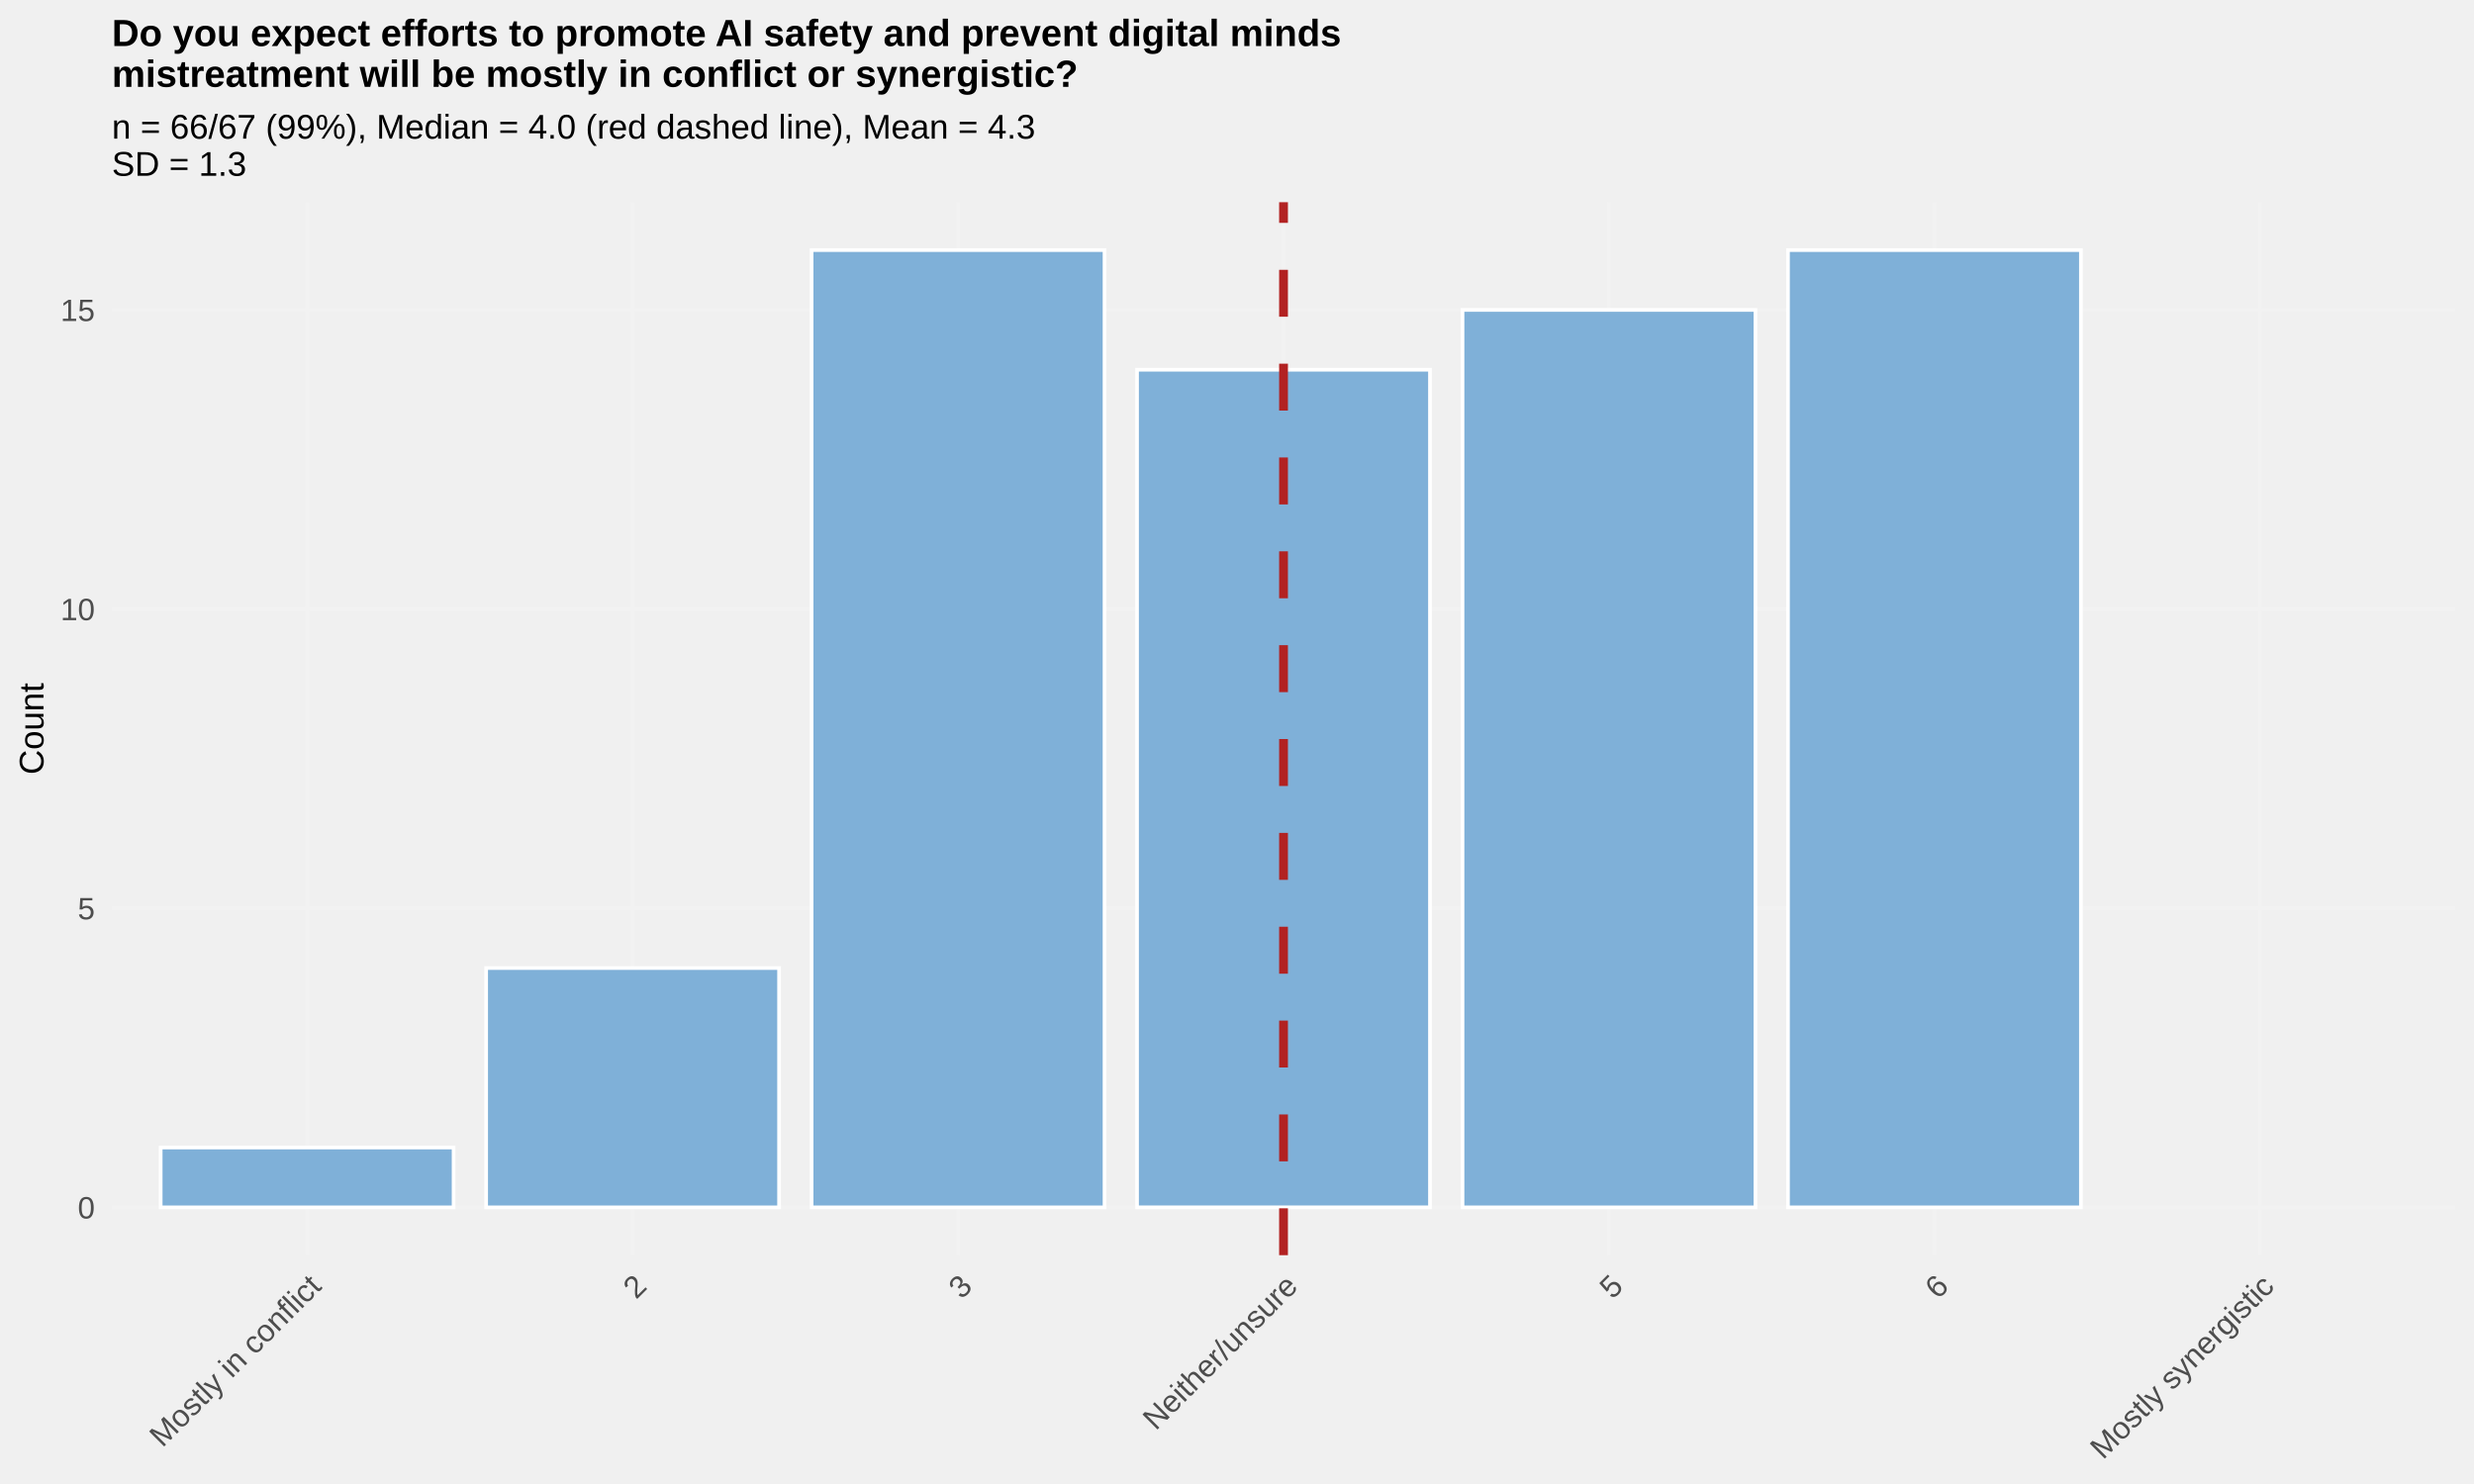
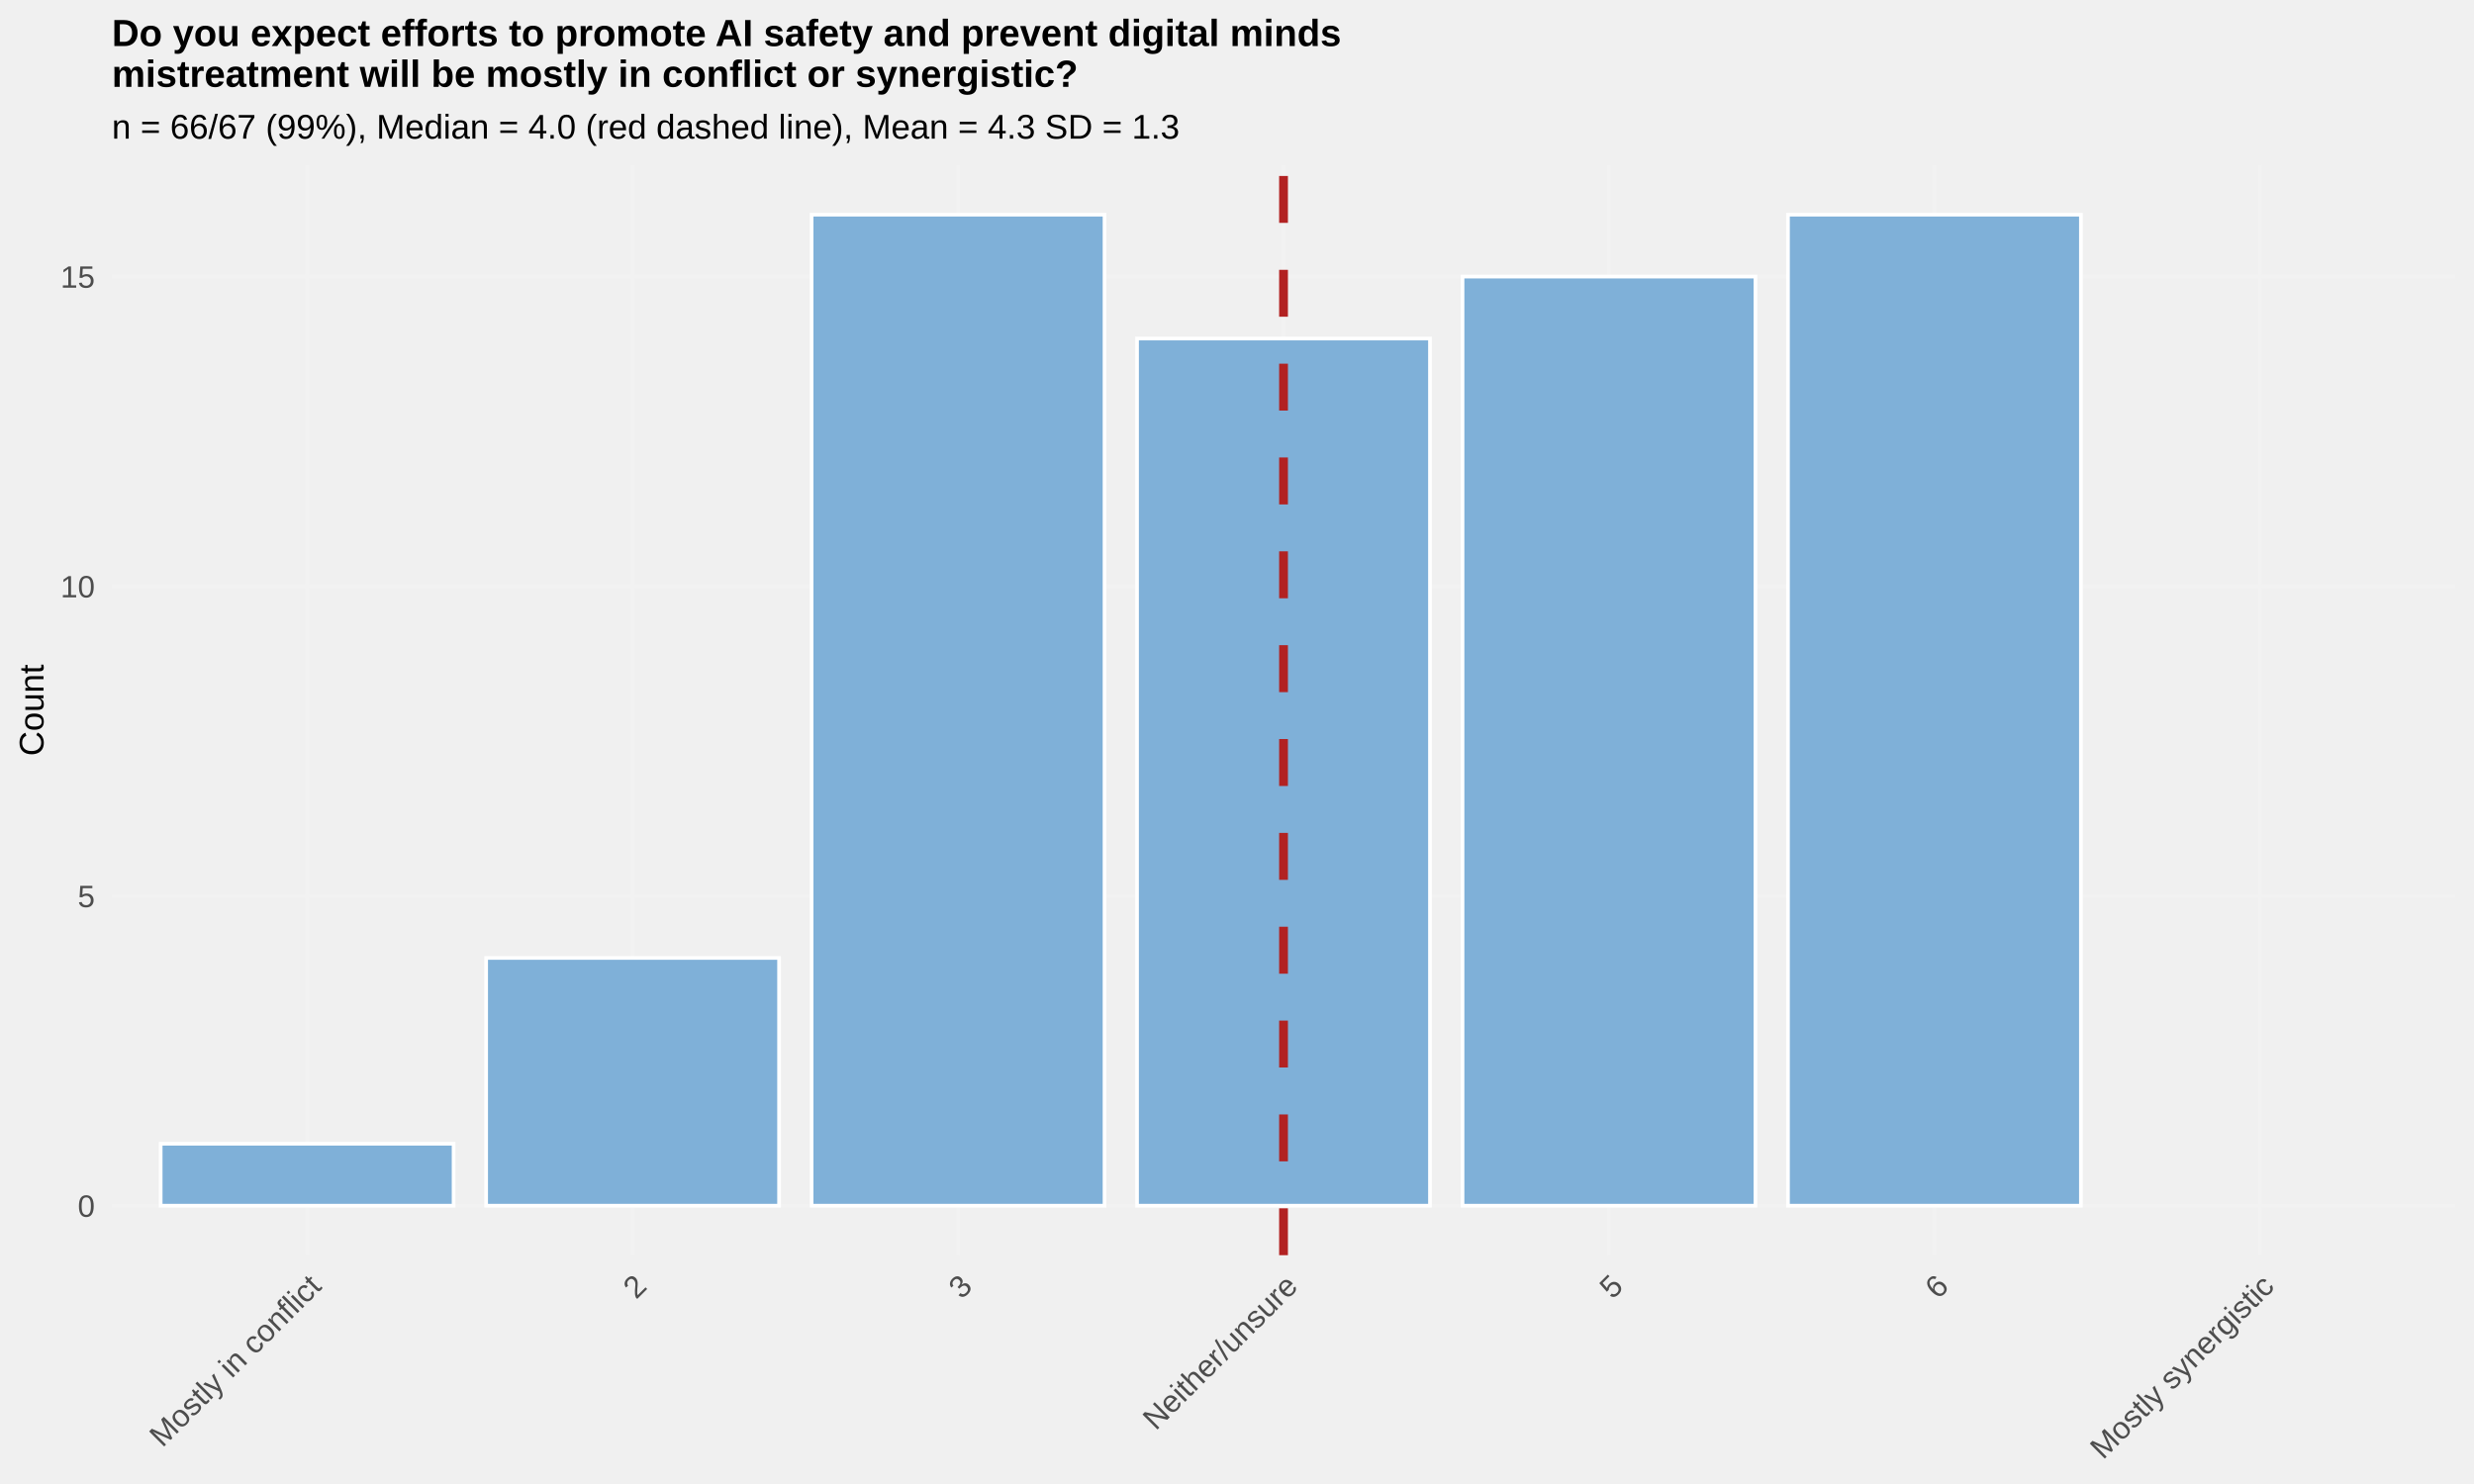
<svg xmlns="http://www.w3.org/2000/svg" class="svglite" width="720.00pt" height="432.00pt" viewBox="0 0 720.00 432.00">
  <defs>
    <style type="text/css">
    .svglite line, .svglite polyline, .svglite polygon, .svglite path, .svglite rect, .svglite circle {
      fill: none;
      stroke: #000000;
      stroke-linecap: round;
      stroke-linejoin: round;
      stroke-miterlimit: 10.00;
    }
    .svglite text {
      white-space: pre;
    }
  </style>
  </defs>
  <rect width="100%" height="100%" style="stroke: none; fill: none;" />
  <defs>
    <clipPath id="cpMC4wMHw3MjAuMDB8MC4wMHw0MzIuMDA=">
      <rect x="0.00" y="0.00" width="720.00" height="432.00" />
    </clipPath>
  </defs>
  <g clip-path="url(#cpMC4wMHw3MjAuMDB8MC4wMHw0MzIuMDA=)">
</g>
  <defs>
-     <clipPath id="cpMzIuNTV8NzE0LjUyfDU4Ljg3fDM2NS40MA==">
-       <rect x="32.55" y="58.87" width="681.97" height="306.53" />
+     <clipPath id="cpMzIuNTV8NzE0LjUyfDQ4LjA3fDM2NS40MA==">
+       <rect x="32.55" y="48.07" width="681.97" height="317.33" />
    </clipPath>
  </defs>
-   <g clip-path="url(#cpMzIuNTV8NzE0LjUyfDU4Ljg3fDM2NS40MA==)">
-     <polyline points="32.55,351.47 714.52,351.47 " style="stroke-width: 1.07; stroke: #F2F2F2; stroke-linecap: butt;" />
-     <polyline points="32.55,264.39 714.52,264.39 " style="stroke-width: 1.07; stroke: #F2F2F2; stroke-linecap: butt;" />
-     <polyline points="32.55,177.30 714.52,177.30 " style="stroke-width: 1.07; stroke: #F2F2F2; stroke-linecap: butt;" />
-     <polyline points="32.55,90.22 714.52,90.22 " style="stroke-width: 1.07; stroke: #F2F2F2; stroke-linecap: butt;" />
-     <polyline points="89.39,365.40 89.39,58.87 " style="stroke-width: 1.07; stroke: #F2F2F2; stroke-linecap: butt;" />
-     <polyline points="184.10,365.40 184.10,58.87 " style="stroke-width: 1.07; stroke: #F2F2F2; stroke-linecap: butt;" />
-     <polyline points="278.82,365.40 278.82,58.87 " style="stroke-width: 1.07; stroke: #F2F2F2; stroke-linecap: butt;" />
-     <polyline points="373.54,365.40 373.54,58.87 " style="stroke-width: 1.07; stroke: #F2F2F2; stroke-linecap: butt;" />
-     <polyline points="468.26,365.40 468.26,58.87 " style="stroke-width: 1.07; stroke: #F2F2F2; stroke-linecap: butt;" />
-     <polyline points="562.97,365.40 562.97,58.87 " style="stroke-width: 1.07; stroke: #F2F2F2; stroke-linecap: butt;" />
-     <polyline points="657.69,365.40 657.69,58.87 " style="stroke-width: 1.07; stroke: #F2F2F2; stroke-linecap: butt;" />
-     <rect x="46.76" y="334.05" width="85.25" height="17.42" style="stroke-width: 1.07; stroke: #FFFFFF; stroke-linecap: butt; stroke-linejoin: miter; fill: #4F94CD; fill-opacity: 0.70;" />
-     <rect x="141.48" y="281.80" width="85.25" height="69.67" style="stroke-width: 1.07; stroke: #FFFFFF; stroke-linecap: butt; stroke-linejoin: miter; fill: #4F94CD; fill-opacity: 0.70;" />
-     <rect x="236.20" y="72.80" width="85.25" height="278.67" style="stroke-width: 1.07; stroke: #FFFFFF; stroke-linecap: butt; stroke-linejoin: miter; fill: #4F94CD; fill-opacity: 0.70;" />
-     <rect x="330.91" y="107.63" width="85.25" height="243.83" style="stroke-width: 1.07; stroke: #FFFFFF; stroke-linecap: butt; stroke-linejoin: miter; fill: #4F94CD; fill-opacity: 0.70;" />
-     <rect x="425.63" y="90.22" width="85.25" height="261.25" style="stroke-width: 1.07; stroke: #FFFFFF; stroke-linecap: butt; stroke-linejoin: miter; fill: #4F94CD; fill-opacity: 0.70;" />
-     <rect x="520.35" y="72.80" width="85.25" height="278.67" style="stroke-width: 1.07; stroke: #FFFFFF; stroke-linecap: butt; stroke-linejoin: miter; fill: #4F94CD; fill-opacity: 0.70;" />
-     <rect x="615.07" y="351.47" width="85.25" height="0.00" style="stroke-width: 1.07; stroke: #FFFFFF; stroke-linecap: butt; stroke-linejoin: miter; fill: #4F94CD; fill-opacity: 0.70;" />
-     <line x1="373.54" y1="365.40" x2="373.54" y2="58.87" style="stroke-width: 2.56; stroke: #B22222; stroke-dasharray: 13.66,13.66; stroke-linecap: butt;" />
+   <g clip-path="url(#cpMzIuNTV8NzE0LjUyfDQ4LjA3fDM2NS40MA==)">
+     <polyline points="32.55,350.98 714.52,350.98 " style="stroke-width: 1.07; stroke: #F2F2F2; stroke-linecap: butt;" />
+     <polyline points="32.55,260.83 714.52,260.83 " style="stroke-width: 1.07; stroke: #F2F2F2; stroke-linecap: butt;" />
+     <polyline points="32.55,170.67 714.52,170.67 " style="stroke-width: 1.07; stroke: #F2F2F2; stroke-linecap: butt;" />
+     <polyline points="32.55,80.52 714.52,80.52 " style="stroke-width: 1.07; stroke: #F2F2F2; stroke-linecap: butt;" />
+     <polyline points="89.39,365.40 89.39,48.07 " style="stroke-width: 1.07; stroke: #F2F2F2; stroke-linecap: butt;" />
+     <polyline points="184.10,365.40 184.10,48.07 " style="stroke-width: 1.07; stroke: #F2F2F2; stroke-linecap: butt;" />
+     <polyline points="278.82,365.40 278.82,48.07 " style="stroke-width: 1.07; stroke: #F2F2F2; stroke-linecap: butt;" />
+     <polyline points="373.54,365.40 373.54,48.07 " style="stroke-width: 1.07; stroke: #F2F2F2; stroke-linecap: butt;" />
+     <polyline points="468.26,365.40 468.26,48.07 " style="stroke-width: 1.07; stroke: #F2F2F2; stroke-linecap: butt;" />
+     <polyline points="562.97,365.40 562.97,48.07 " style="stroke-width: 1.07; stroke: #F2F2F2; stroke-linecap: butt;" />
+     <polyline points="657.69,365.40 657.69,48.07 " style="stroke-width: 1.07; stroke: #F2F2F2; stroke-linecap: butt;" />
+     <rect x="46.76" y="332.95" width="85.25" height="18.03" style="stroke-width: 1.07; stroke: #FFFFFF; stroke-linecap: butt; stroke-linejoin: miter; fill: #4F94CD; fill-opacity: 0.70;" />
+     <rect x="141.48" y="278.86" width="85.25" height="72.12" style="stroke-width: 1.07; stroke: #FFFFFF; stroke-linecap: butt; stroke-linejoin: miter; fill: #4F94CD; fill-opacity: 0.70;" />
+     <rect x="236.20" y="62.49" width="85.25" height="288.49" style="stroke-width: 1.07; stroke: #FFFFFF; stroke-linecap: butt; stroke-linejoin: miter; fill: #4F94CD; fill-opacity: 0.70;" />
+     <rect x="330.91" y="98.55" width="85.25" height="252.43" style="stroke-width: 1.07; stroke: #FFFFFF; stroke-linecap: butt; stroke-linejoin: miter; fill: #4F94CD; fill-opacity: 0.70;" />
+     <rect x="425.63" y="80.52" width="85.25" height="270.46" style="stroke-width: 1.07; stroke: #FFFFFF; stroke-linecap: butt; stroke-linejoin: miter; fill: #4F94CD; fill-opacity: 0.70;" />
+     <rect x="520.35" y="62.49" width="85.25" height="288.49" style="stroke-width: 1.07; stroke: #FFFFFF; stroke-linecap: butt; stroke-linejoin: miter; fill: #4F94CD; fill-opacity: 0.70;" />
+     <rect x="615.07" y="350.98" width="85.25" height="0.00" style="stroke-width: 1.07; stroke: #FFFFFF; stroke-linecap: butt; stroke-linejoin: miter; fill: #4F94CD; fill-opacity: 0.70;" />
+     <line x1="373.54" y1="365.40" x2="373.54" y2="48.07" style="stroke-width: 2.56; stroke: #B22222; stroke-dasharray: 13.66,13.66; stroke-linecap: butt;" />
  </g>
  <g clip-path="url(#cpMC4wMHw3MjAuMDB8MC4wMHw0MzIuMDA=)">
-     <text x="27.62" y="354.70" text-anchor="end" style="font-size: 9.00px;fill: #4D4D4D; font-family: &quot;Arial&quot;;" textLength="5.00px" lengthAdjust="spacingAndGlyphs">0</text>
-     <text x="27.62" y="267.61" text-anchor="end" style="font-size: 9.00px;fill: #4D4D4D; font-family: &quot;Arial&quot;;" textLength="5.00px" lengthAdjust="spacingAndGlyphs">5</text>
-     <text x="27.62" y="180.53" text-anchor="end" style="font-size: 9.00px;fill: #4D4D4D; font-family: &quot;Arial&quot;;" textLength="10.01px" lengthAdjust="spacingAndGlyphs">10</text>
-     <text x="27.62" y="93.45" text-anchor="end" style="font-size: 9.00px;fill: #4D4D4D; font-family: &quot;Arial&quot;;" textLength="10.01px" lengthAdjust="spacingAndGlyphs">15</text>
+     <text x="27.62" y="354.21" text-anchor="end" style="font-size: 9.00px;fill: #4D4D4D; font-family: &quot;Arial&quot;;" textLength="5.00px" lengthAdjust="spacingAndGlyphs">0</text>
+     <text x="27.62" y="264.06" text-anchor="end" style="font-size: 9.00px;fill: #4D4D4D; font-family: &quot;Arial&quot;;" textLength="5.00px" lengthAdjust="spacingAndGlyphs">5</text>
+     <text x="27.62" y="173.90" text-anchor="end" style="font-size: 9.00px;fill: #4D4D4D; font-family: &quot;Arial&quot;;" textLength="10.01px" lengthAdjust="spacingAndGlyphs">10</text>
+     <text x="27.62" y="83.75" text-anchor="end" style="font-size: 9.00px;fill: #4D4D4D; font-family: &quot;Arial&quot;;" textLength="10.01px" lengthAdjust="spacingAndGlyphs">15</text>
    <text transform="translate(93.95,374.90) rotate(-45)" text-anchor="end" style="font-size: 9.00px;fill: #4D4D4D; font-family: &quot;Arial&quot;;" textLength="66.01px" lengthAdjust="spacingAndGlyphs">Mostly in conflict</text>
    <text transform="translate(188.67,374.90) rotate(-45)" text-anchor="end" style="font-size: 9.00px;fill: #4D4D4D; font-family: &quot;Arial&quot;;" textLength="5.00px" lengthAdjust="spacingAndGlyphs">2</text>
    <text transform="translate(283.39,374.90) rotate(-45)" text-anchor="end" style="font-size: 9.00px;fill: #4D4D4D; font-family: &quot;Arial&quot;;" textLength="5.00px" lengthAdjust="spacingAndGlyphs">3</text>
    <text transform="translate(378.10,374.90) rotate(-45)" text-anchor="end" style="font-size: 9.00px;fill: #4D4D4D; font-family: &quot;Arial&quot;;" textLength="59.02px" lengthAdjust="spacingAndGlyphs">Neither/unsure</text>
    <text transform="translate(472.82,374.90) rotate(-45)" text-anchor="end" style="font-size: 9.00px;fill: #4D4D4D; font-family: &quot;Arial&quot;;" textLength="5.00px" lengthAdjust="spacingAndGlyphs">5</text>
    <text transform="translate(567.54,374.90) rotate(-45)" text-anchor="end" style="font-size: 9.00px;fill: #4D4D4D; font-family: &quot;Arial&quot;;" textLength="5.00px" lengthAdjust="spacingAndGlyphs">6</text>
    <text transform="translate(662.26,374.90) rotate(-45)" text-anchor="end" style="font-size: 9.00px;fill: #4D4D4D; font-family: &quot;Arial&quot;;" textLength="71.01px" lengthAdjust="spacingAndGlyphs">Mostly synergistic</text>
-     <text transform="translate(12.66,212.14) rotate(-90)" text-anchor="middle" style="font-size: 10.00px; font-family: &quot;Arial&quot;;" textLength="26.68px" lengthAdjust="spacingAndGlyphs">Count</text>
-     <text x="32.55" y="40.37" style="font-size: 10.00px; font-family: &quot;Arial&quot;;" textLength="268.73px" lengthAdjust="spacingAndGlyphs">n = 66/67 (99%), Median = 4.0 (red dashed line), Mean = 4.3</text>
-     <text x="32.55" y="51.17" style="font-size: 10.00px; font-family: &quot;Arial&quot;;" textLength="39.18px" lengthAdjust="spacingAndGlyphs">SD = 1.3</text>
+     <text transform="translate(12.66,206.74) rotate(-90)" text-anchor="middle" style="font-size: 10.00px; font-family: &quot;Arial&quot;;" textLength="26.68px" lengthAdjust="spacingAndGlyphs">Count</text>
+     <text x="32.55" y="40.37" style="font-size: 10.00px; font-family: &quot;Arial&quot;;" textLength="310.69px" lengthAdjust="spacingAndGlyphs">n = 66/67 (99%), Median = 4.0 (red dashed line), Mean = 4.3 SD = 1.3</text>
    <text x="32.55" y="13.40" style="font-size: 11.00px; font-weight: bold; font-family: &quot;Arial&quot;;" textLength="361.33px" lengthAdjust="spacingAndGlyphs">Do you expect efforts to promote AI safety and prevent digital minds </text>
    <text x="32.55" y="25.28" style="font-size: 11.00px; font-weight: bold; font-family: &quot;Arial&quot;;" textLength="281.30px" lengthAdjust="spacingAndGlyphs">mistreatment will be mostly in conflict or synergistic?</text>
  </g>
</svg>
